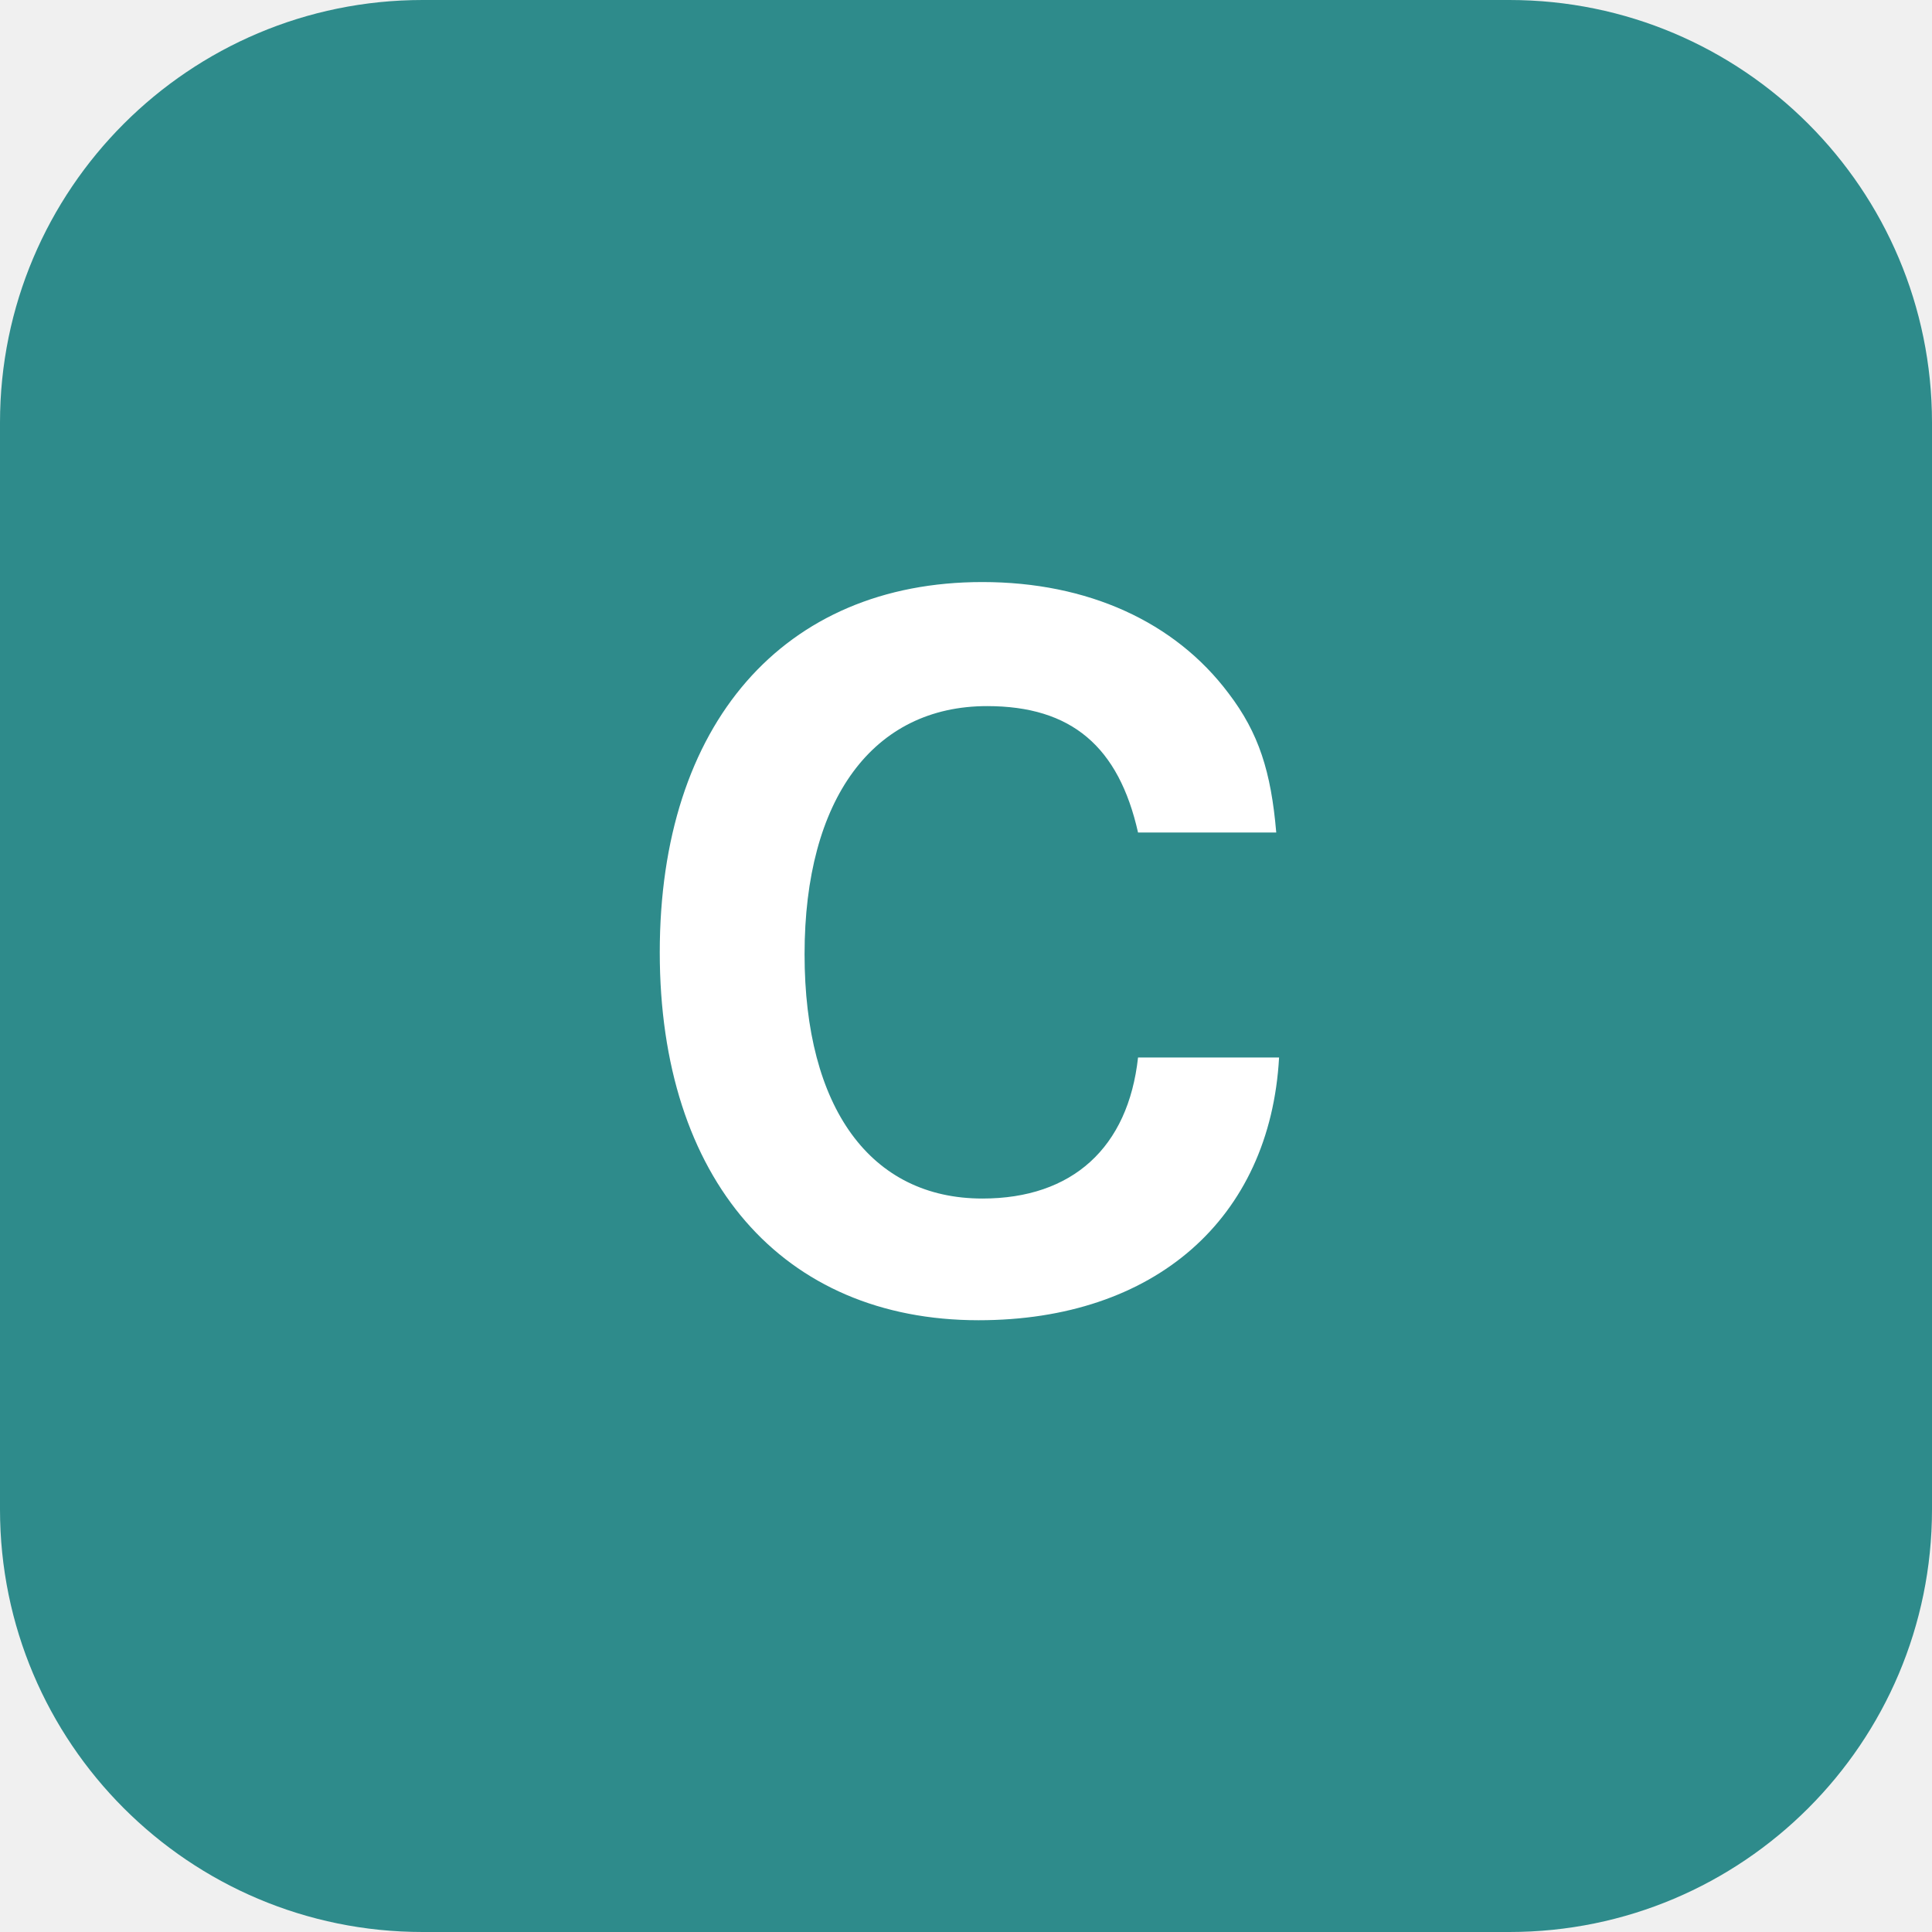
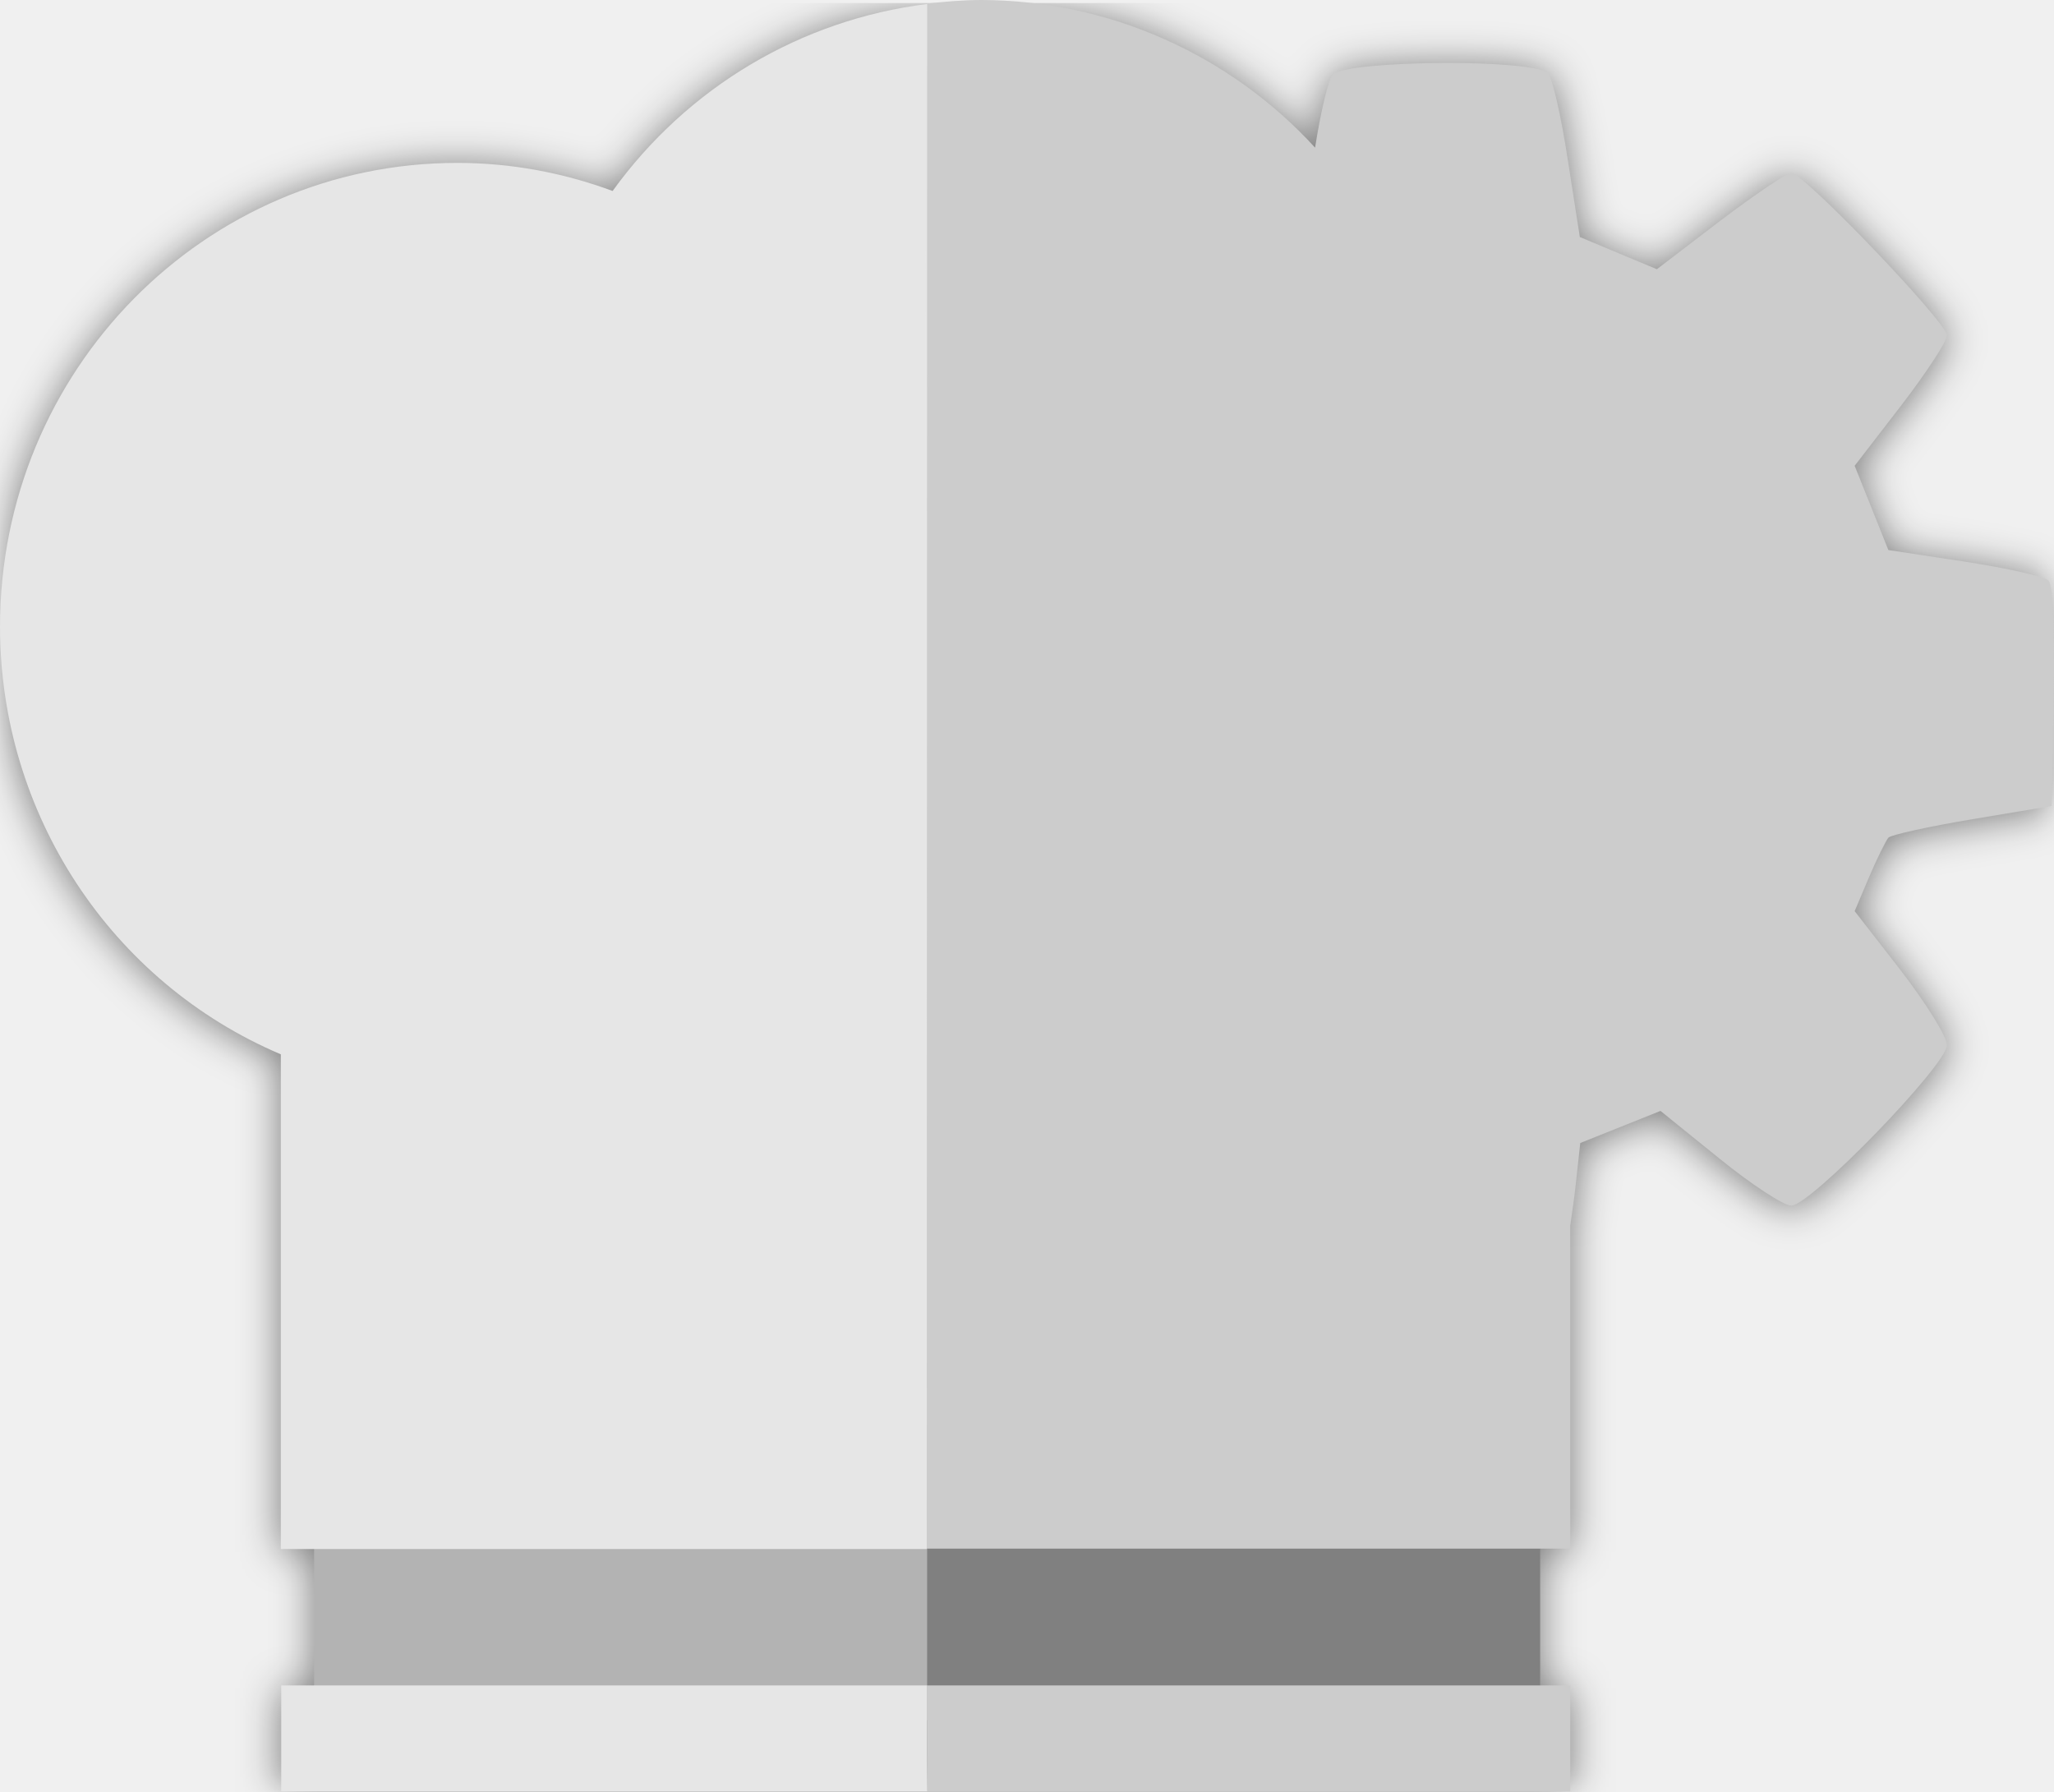
- <svg xmlns="http://www.w3.org/2000/svg" viewBox="0 0 64 64">
-   <rect width="64" height="64" rx="14" fill="#2e8b8b" />
-   <text x="32" y="43" font-family="Helvetica,Arial,sans-serif" font-size="32" font-weight="700" text-anchor="middle" fill="#fff">C</text>
+ <svg xmlns="http://www.w3.org/2000/svg" xml:space="preserve" id="svg4819" x="0" y="0" style="enable-background:new 0 0 512 512" version="1.1" viewBox="-0.04 32.75 511.99 446.5">
+   <style>.st3{fill:#ccc}.st4{fill:#e6e6e6}</style>
+   <filter id="filter4682" style="color-interpolation-filters:sRGB">
+     <feFlood id="feFlood4684" flood-color="#000" flood-opacity=".498" result="flood" />
+     <feComposite id="feComposite4686" in="flood" in2="SourceGraphic" operator="in" result="composite1" />
+     <feGaussianBlur id="feGaussianBlur4688" in="composite1" result="blur" stdDeviation="5" />
+     <feOffset id="feOffset4690" dx="0" dy=".7" result="offset" />
+     <feComposite id="feComposite4692" in="SourceGraphic" in2="offset" operator="over" result="composite2" />
+   </filter>
+   <g id="layer1" transform="translate(-61.813 -579.37)">
+     <g id="g4673" style="filter:url(#filter4682)" transform="translate(5.177 2.02)">
+       <path id="rect5513_00000009577296160720408050000012299069017901198774_" d="M287.7 989v49.9h152.8V989z" style="fill:gray" />
+       <path id="path5516_00000023993831347713664670000016381420833678626202_" d="M287.7 989H134.9v49.9h152.8z" style="fill:#b3b3b3" />
+       <path id="path5432_00000111875906202437826970000014422903456263522711_" d="M301.3 610.1c-4.6 0-9.1.4-13.7.9v385.1H448v-80.5c.5-3.4 1-6.9 1.3-9.6l1.2-11 10-4 10-4 14.6 11.8c8 6.5 16.1 11.8 18 11.8 4.8 0 38.8-35.1 38.8-40 0-2.1-5.2-10.4-11.5-18.6l-11.5-14.8 3.6-8.5c2-4.7 4.2-9.1 4.8-9.8s10.1-2.8 20.9-4.6L568 811l.5-27.2c.3-16.3-.2-28-1.3-29-1-1-10.4-3.1-20.8-4.7l-19.1-2.9-4.2-10.5-4.2-10.5 11.5-14.9c6.3-8.2 11.5-16.1 11.5-17.6 0-3.2-35.7-40.5-38.8-40.5-1.1 0-9.1 5.4-17.8 12l-15.7 12-9.6-4-9.3-3.9c-.1 0-.2-.1-.3-.1l-3-19.2c-1.6-10.6-3.8-20.3-4.9-21.6-1.5-1.8-14.2-2.7-26.8-2.6-12.7.1-25.3 1.1-26.9 2.9-1.1 1.3-3 9.2-4.4 18.2-21.3-23.3-51.5-36.7-83.1-36.8" class="st3" />
+       <path id="path5490_00000018199263273366371360000013499692473267959976_" d="M287.7 1030.2v26.4H448v-26.4z" class="st3" />
+       <path id="path5488_00000023255143700853136200000008369493140482104482_" d="M287.7 611.1c-31.4 3.9-59.7 20.7-78.4 46.6-12.4-4.6-25.5-7-38.7-7-63 0-114 51.7-114 115.6 0 46.6 27.6 88.6 70 106.6v123.3h161z" class="st4" />
+       <path id="path5492_00000107564739733608024550000002597578398940449720_" d="M287.7 1030.2h-161v26.4h161z" class="st4" />
+     </g>
+   </g>
</svg>
